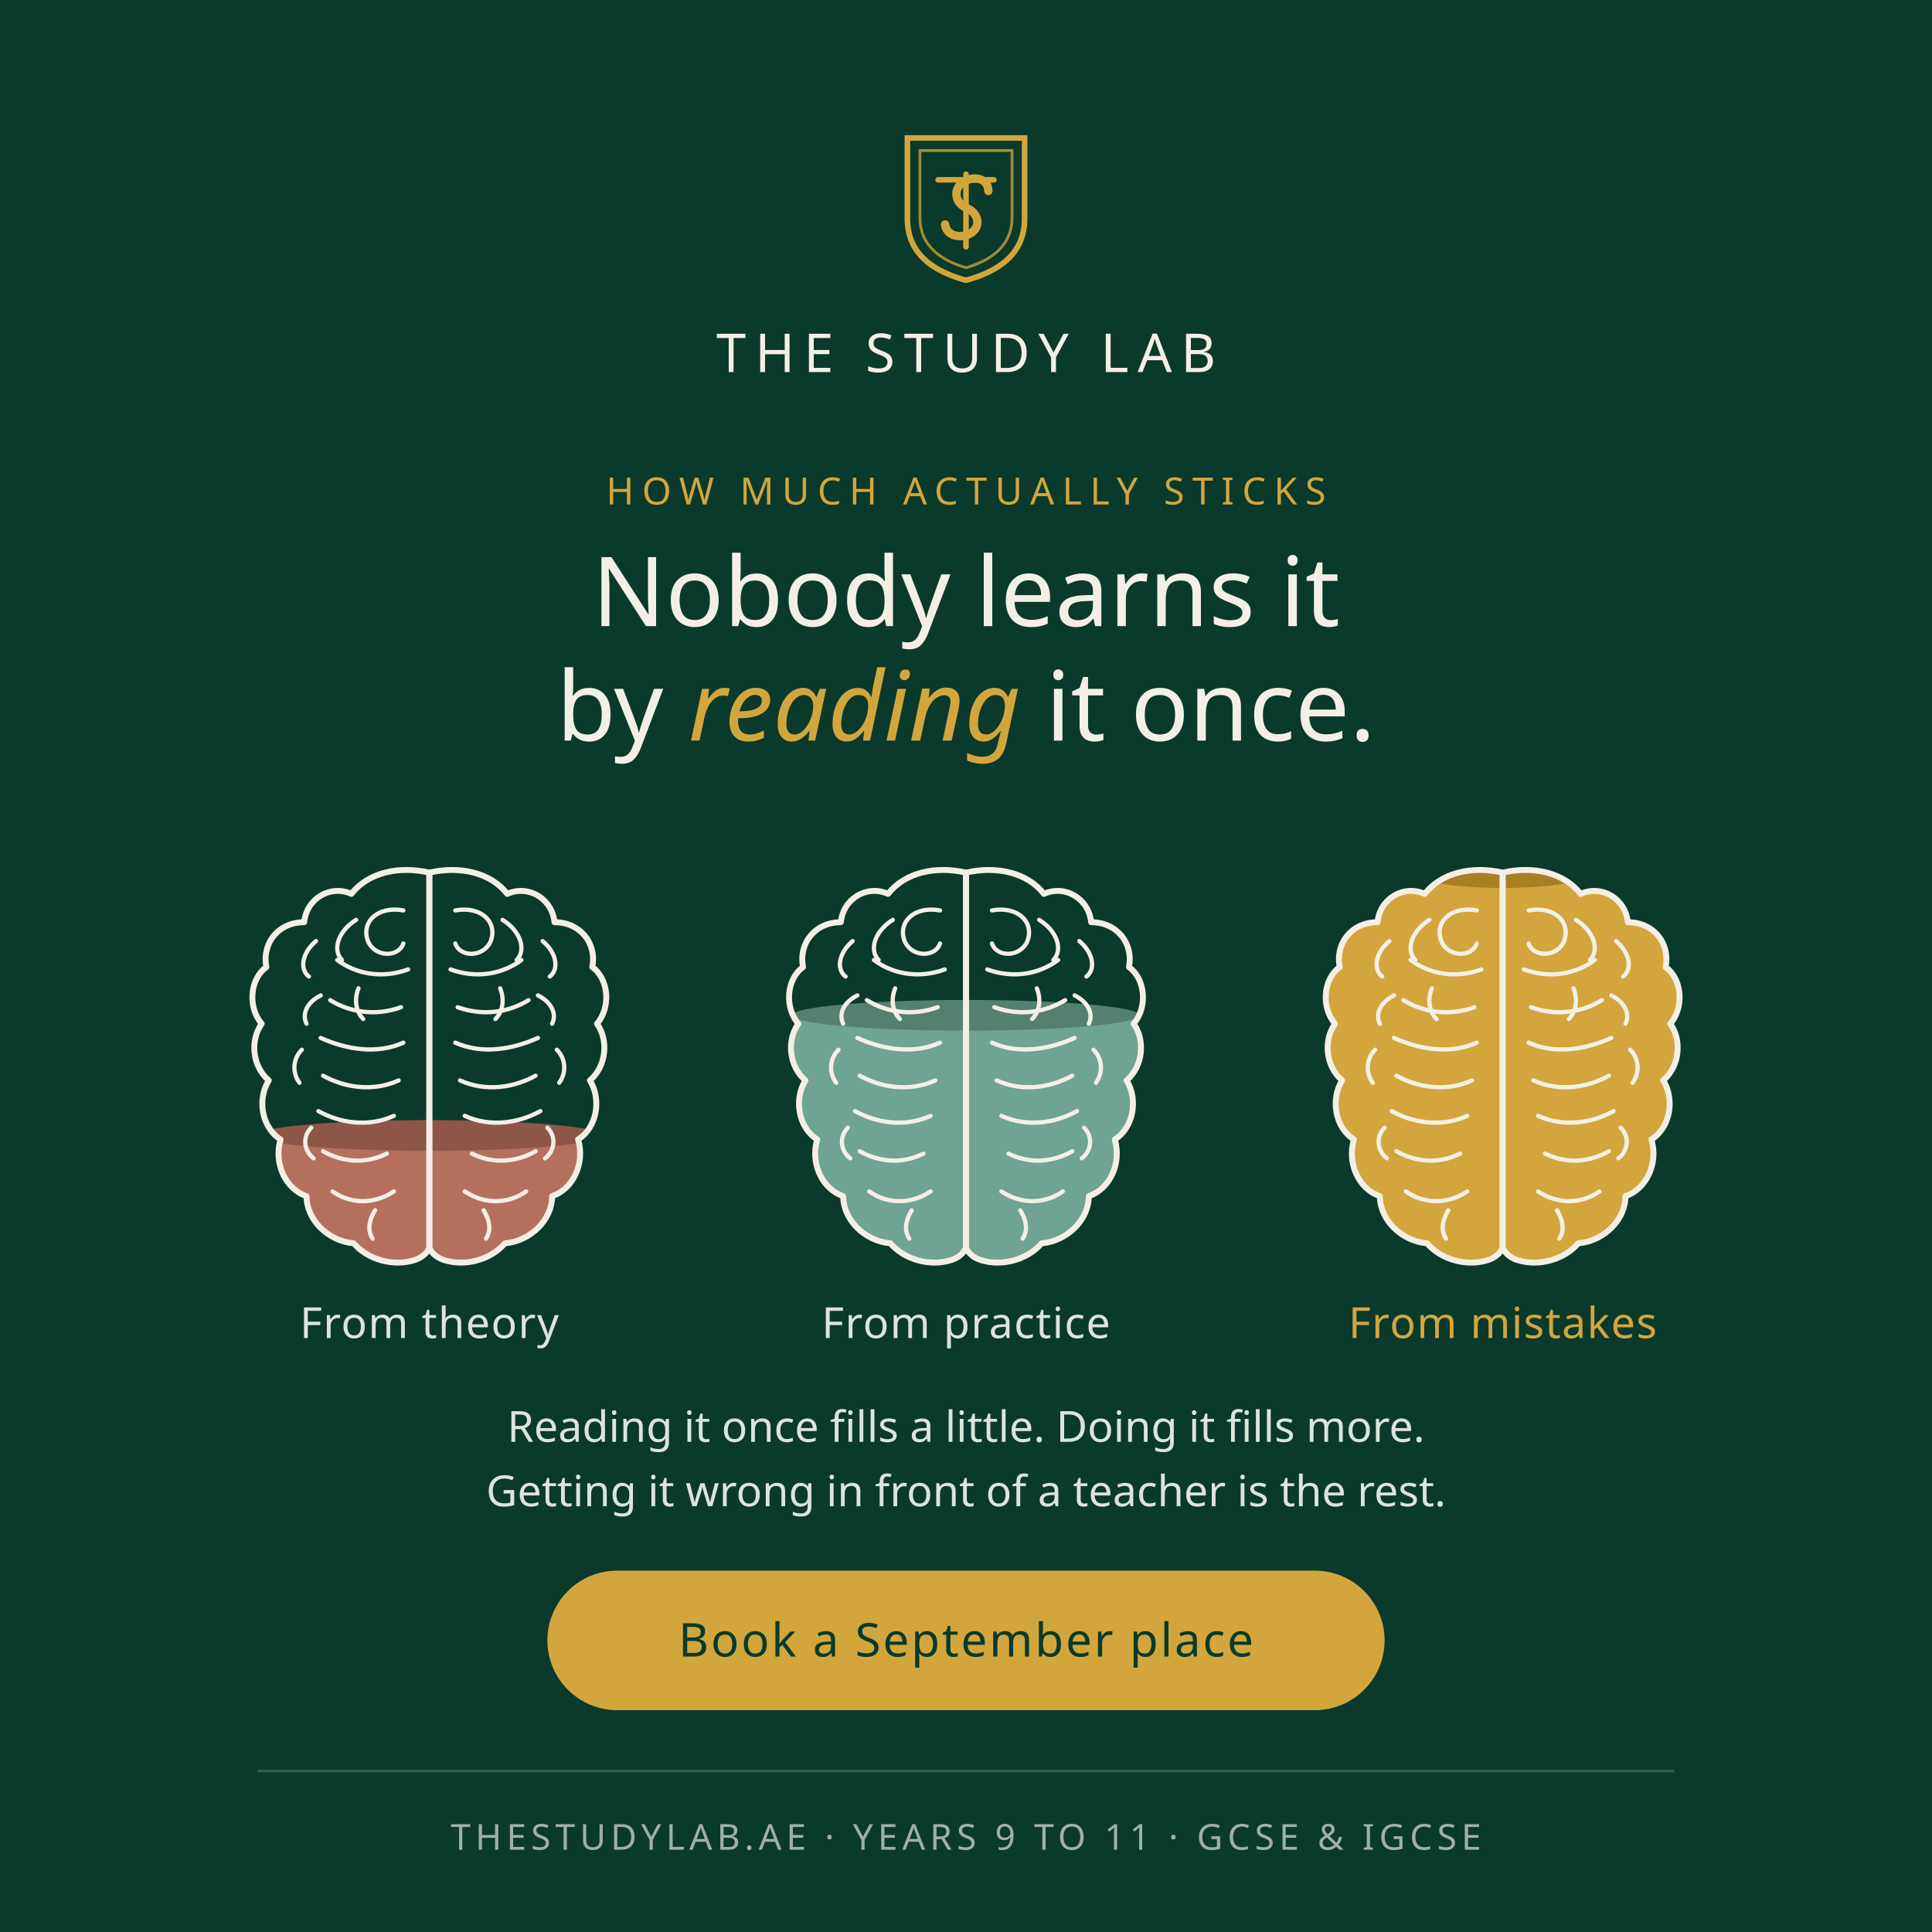
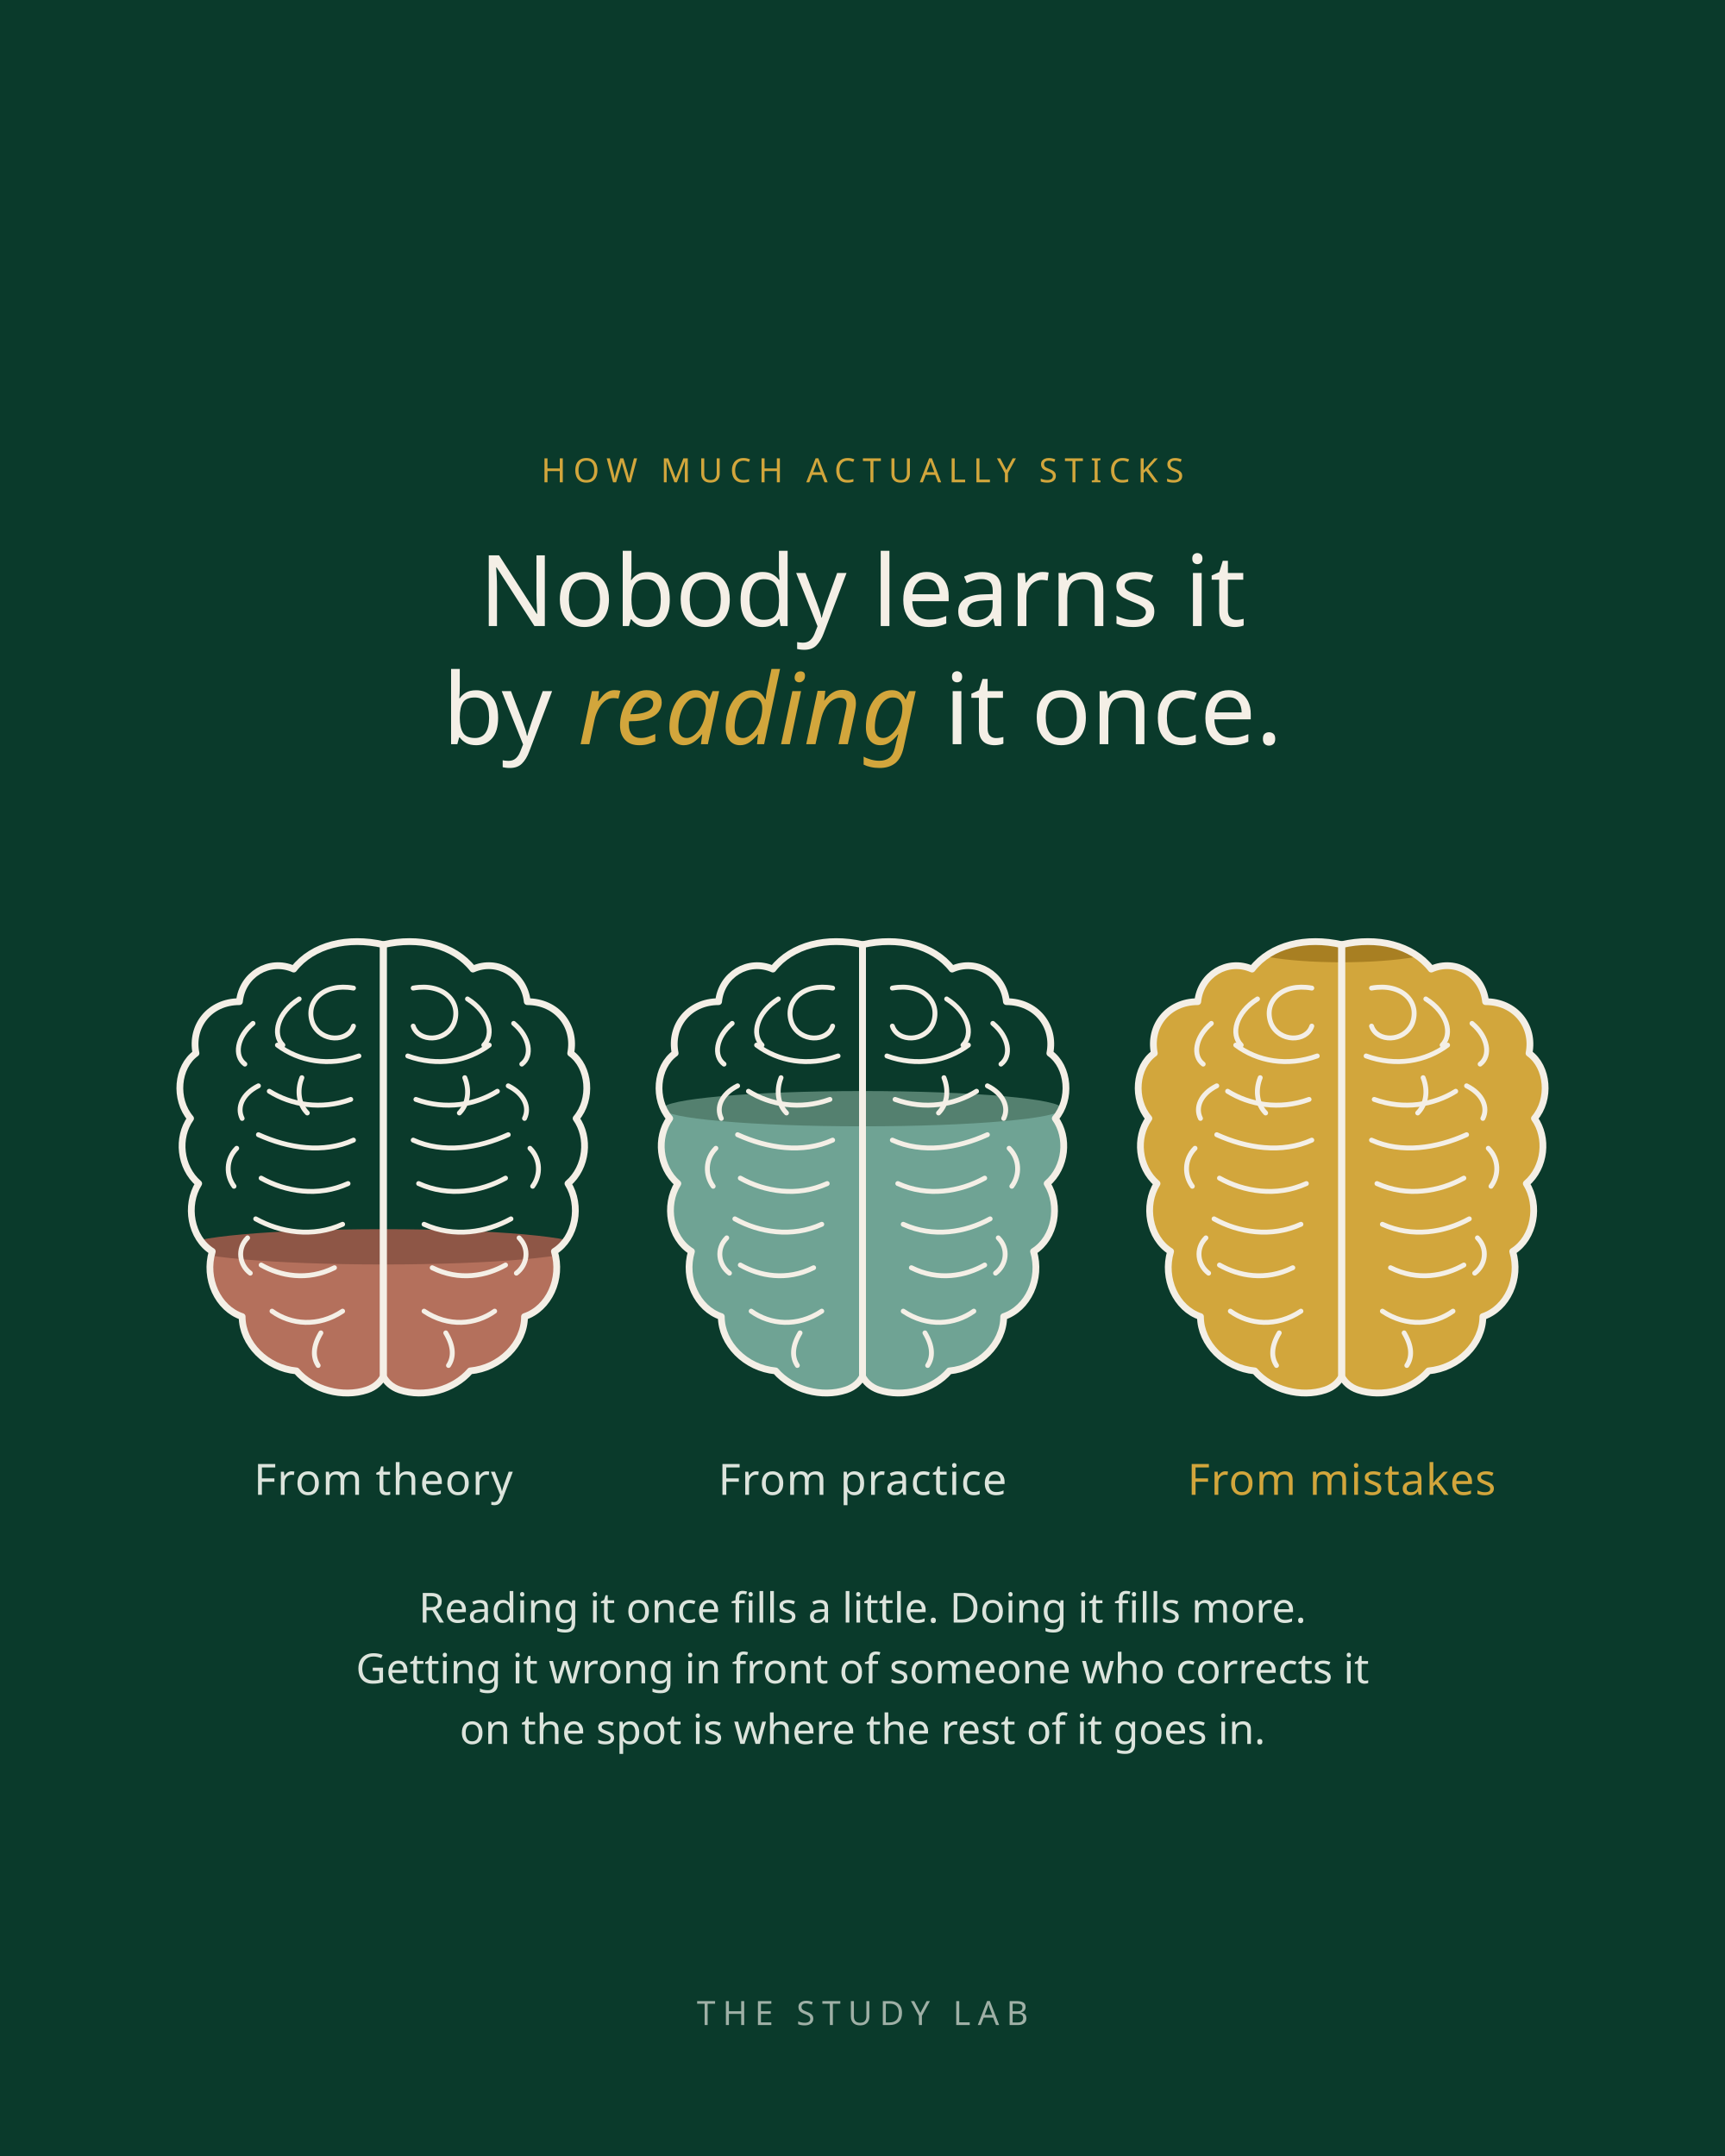
- <svg xmlns="http://www.w3.org/2000/svg" width="1080" height="1080" viewBox="0 0 1080 1080">
-   <rect width="1080" height="1080" fill="#0A3A2B" />
-   <g transform="translate(504.12 74) scale(0.78)">
-     <path d="M 4 4 H 88 V 62 C 88 88 68 100 46 106 C 24 100 4 88 4 62 Z" fill="none" stroke="#D2A63C" stroke-width="4" />
-     <path d="M 13 13 H 79 V 61 C 79 82 63 92 46 97 C 29 92 13 82 13 61 Z" fill="none" stroke="#D2A63C" stroke-width="2" opacity="0.75" />
-     <path d="M 26 34 H 66" stroke="#D2A63C" stroke-width="4" stroke-linecap="round" />
-     <path d="M 46 30 V 82" stroke="#D2A63C" stroke-width="4" stroke-linecap="round" />
-     <path d="M 62 42 C 62 33 52 31 45 35 C 37 39 37 50 46 54 C 56 58 57 69 48 73              C 41 76 32 74 31 66" fill="none" stroke="#D2A63C" stroke-width="6" stroke-linecap="round" />
-   </g>
-   <text x="540" y="208" text-anchor="middle" font-family="Playfair Display" font-size="30" letter-spacing="5" fill="#F4EFE6">THE STUDY LAB</text>
-   <text x="540" y="282" font-family="Jost" font-size="21" font-weight="500" letter-spacing="4.5" fill="#D2A63C" text-anchor="middle">HOW MUCH ACTUALLY STICKS</text>
-   <text x="540" y="350" font-family="Playfair Display" font-size="54" font-weight="400" fill="#F4EFE6" text-anchor="middle">Nobody learns it</text>
-   <text x="540" y="414" font-family="Playfair Display" font-size="54" font-weight="400" fill="#F4EFE6" text-anchor="middle">by <tspan font-style="italic" fill="#D2A63C">reading</tspan> it once.</text>
-   <g transform="translate(240 600) scale(0.66)">
+ <svg xmlns="http://www.w3.org/2000/svg" width="1080" height="1350" viewBox="0 0 1080 1350">
+   <rect width="1080" height="1350" fill="#0A3A2B" />
+   <text x="540" y="302" font-family="Jost" font-size="21" font-weight="500" letter-spacing="4.5" fill="#D2A63C" text-anchor="middle">HOW MUCH ACTUALLY STICKS</text>
+   <text x="540" y="392" font-family="Playfair Display" font-size="62" font-weight="400" fill="#F4EFE6" text-anchor="middle">Nobody learns it</text>
+   <text x="540" y="466" font-family="Playfair Display" font-size="62" font-weight="400" fill="#F4EFE6" text-anchor="middle">by <tspan font-style="italic" fill="#D2A63C">reading</tspan> it once.</text>
+   <g transform="translate(240 736) scale(0.85)">
    <defs>
-       <clipPath id="brain-clip-square-0">
+       <clipPath id="brain-clip-portrait-0">
        <path d="M 0 -170   C 26 -176 52 -170 66 -152   C 84 -160 104 -148 106 -128   C 128 -128 142 -110 138 -90   C 152 -80 154 -56 142 -42   C 152 -28 150 -6 136 6   C 146 22 142 46 126 56   C 132 76 122 98 104 104   C 104 124 86 142 64 144   C 52 158 30 164 12 158   C 6 156 2 152 0 148 Z" />
        <path d="M 0 -170   C -26 -176 -52 -170 -66 -152   C -84 -160 -104 -148 -106 -128   C -128 -128 -142 -110 -138 -90   C -152 -80 -154 -56 -142 -42   C -152 -28 -150 -6 -136 6   C -146 22 -142 46 -126 56   C -132 76 -122 98 -104 104   C -104 124 -86 142 -64 144   C -52 158 -30 164 -12 158   C -6 156 -2 152 0 148 Z" />
      </clipPath>
    </defs>
-     <g clip-path="url(#brain-clip-square-0)">
+     <g clip-path="url(#brain-clip-portrait-0)">
      <rect x="-170" y="52.6" width="340" height="125.4" fill="#B4705C" />
      <ellipse cx="0" cy="52.6" rx="146.4" ry="13" fill="#8E5646" />
    </g>
    <path d="M 0 -170   C 26 -176 52 -170 66 -152   C 84 -160 104 -148 106 -128   C 128 -128 142 -110 138 -90   C 152 -80 154 -56 142 -42   C 152 -28 150 -6 136 6   C 146 22 142 46 126 56   C 132 76 122 98 104 104   C 104 124 86 142 64 144   C 52 158 30 164 12 158   C 6 156 2 152 0 148 Z" fill="none" stroke="#F4EFE6" stroke-width="5" stroke-linecap="round" stroke-linejoin="round" />
    <path d="M 0 -170   C -26 -176 -52 -170 -66 -152   C -84 -160 -104 -148 -106 -128   C -128 -128 -142 -110 -138 -90   C -152 -80 -154 -56 -142 -42   C -152 -28 -150 -6 -136 6   C -146 22 -142 46 -126 56   C -132 76 -122 98 -104 104   C -104 124 -86 142 -64 144   C -52 158 -30 164 -12 158   C -6 156 -2 152 0 148 Z" fill="none" stroke="#F4EFE6" stroke-width="5" stroke-linecap="round" stroke-linejoin="round" />
    <path d="M 22 -138 C 44 -142 58 -128 52 -112 C 46 -98 26 -98 22 -110" fill="none" stroke="#F4EFE6" stroke-width="3.6" stroke-linecap="round" stroke-linejoin="round" />
    <path d="M 62 -130 C 78 -120 82 -104 74 -96" fill="none" stroke="#F4EFE6" stroke-width="3.6" stroke-linecap="round" stroke-linejoin="round" />
    <path d="M 96 -112 C 108 -102 110 -88 102 -82" fill="none" stroke="#F4EFE6" stroke-width="3.6" stroke-linecap="round" stroke-linejoin="round" />
    <path d="M 18 -88 C 40 -80 62 -84 78 -96" fill="none" stroke="#F4EFE6" stroke-width="3.6" stroke-linecap="round" stroke-linejoin="round" />
    <path d="M 92 -66 C 104 -60 108 -50 104 -42" fill="none" stroke="#F4EFE6" stroke-width="3.6" stroke-linecap="round" stroke-linejoin="round" />
    <path d="M 24 -56 C 46 -48 68 -52 84 -62" fill="none" stroke="#F4EFE6" stroke-width="3.6" stroke-linecap="round" stroke-linejoin="round" />
    <path d="M 22 -26 C 44 -16 70 -20 92 -30" fill="none" stroke="#F4EFE6" stroke-width="3.6" stroke-linecap="round" stroke-linejoin="round" />
    <path d="M 108 -20 C 116 -12 116 0 110 8" fill="none" stroke="#F4EFE6" stroke-width="3.6" stroke-linecap="round" stroke-linejoin="round" />
    <path d="M 26 6 C 48 16 72 12 90 2" fill="none" stroke="#F4EFE6" stroke-width="3.6" stroke-linecap="round" stroke-linejoin="round" />
    <path d="M 30 36 C 52 46 76 42 94 32" fill="none" stroke="#F4EFE6" stroke-width="3.6" stroke-linecap="round" stroke-linejoin="round" />
    <path d="M 100 46 C 108 54 106 66 98 72" fill="none" stroke="#F4EFE6" stroke-width="3.6" stroke-linecap="round" stroke-linejoin="round" />
    <path d="M 36 68 C 56 78 76 74 90 66" fill="none" stroke="#F4EFE6" stroke-width="3.6" stroke-linecap="round" stroke-linejoin="round" />
    <path d="M 30 100 C 48 112 68 110 82 100" fill="none" stroke="#F4EFE6" stroke-width="3.6" stroke-linecap="round" stroke-linejoin="round" />
    <path d="M 60 -72 C 64 -62 62 -52 56 -46" fill="none" stroke="#F4EFE6" stroke-width="3.6" stroke-linecap="round" stroke-linejoin="round" />
    <path d="M 46 116 C 52 126 52 134 48 140" fill="none" stroke="#F4EFE6" stroke-width="3.6" stroke-linecap="round" stroke-linejoin="round" />
    <path d="M -22 -138 C -44 -142 -58 -128 -52 -112 C -46 -98 -26 -98 -22 -110" fill="none" stroke="#F4EFE6" stroke-width="3.6" stroke-linecap="round" stroke-linejoin="round" />
    <path d="M -62 -130 C -78 -120 -82 -104 -74 -96" fill="none" stroke="#F4EFE6" stroke-width="3.6" stroke-linecap="round" stroke-linejoin="round" />
    <path d="M -96 -112 C -108 -102 -110 -88 -102 -82" fill="none" stroke="#F4EFE6" stroke-width="3.6" stroke-linecap="round" stroke-linejoin="round" />
    <path d="M -18 -88 C -40 -80 -62 -84 -78 -96" fill="none" stroke="#F4EFE6" stroke-width="3.6" stroke-linecap="round" stroke-linejoin="round" />
    <path d="M -92 -66 C -104 -60 -108 -50 -104 -42" fill="none" stroke="#F4EFE6" stroke-width="3.6" stroke-linecap="round" stroke-linejoin="round" />
    <path d="M -24 -56 C -46 -48 -68 -52 -84 -62" fill="none" stroke="#F4EFE6" stroke-width="3.6" stroke-linecap="round" stroke-linejoin="round" />
    <path d="M -22 -26 C -44 -16 -70 -20 -92 -30" fill="none" stroke="#F4EFE6" stroke-width="3.6" stroke-linecap="round" stroke-linejoin="round" />
    <path d="M -108 -20 C -116 -12 -116 0 -110 8" fill="none" stroke="#F4EFE6" stroke-width="3.6" stroke-linecap="round" stroke-linejoin="round" />
    <path d="M -26 6 C -48 16 -72 12 -90 2" fill="none" stroke="#F4EFE6" stroke-width="3.6" stroke-linecap="round" stroke-linejoin="round" />
    <path d="M -30 36 C -52 46 -76 42 -94 32" fill="none" stroke="#F4EFE6" stroke-width="3.6" stroke-linecap="round" stroke-linejoin="round" />
    <path d="M -100 46 C -108 54 -106 66 -98 72" fill="none" stroke="#F4EFE6" stroke-width="3.6" stroke-linecap="round" stroke-linejoin="round" />
    <path d="M -36 68 C -56 78 -76 74 -90 66" fill="none" stroke="#F4EFE6" stroke-width="3.6" stroke-linecap="round" stroke-linejoin="round" />
    <path d="M -30 100 C -48 112 -68 110 -82 100" fill="none" stroke="#F4EFE6" stroke-width="3.6" stroke-linecap="round" stroke-linejoin="round" />
    <path d="M -60 -72 C -64 -62 -62 -52 -56 -46" fill="none" stroke="#F4EFE6" stroke-width="3.6" stroke-linecap="round" stroke-linejoin="round" />
    <path d="M -46 116 C -52 126 -52 134 -48 140" fill="none" stroke="#F4EFE6" stroke-width="3.6" stroke-linecap="round" stroke-linejoin="round" />
  </g>
-   <text x="240" y="748" font-family="Jost" font-size="24" font-weight="400" letter-spacing="0.6" fill="#DCE4DC" text-anchor="middle">From theory</text>
-   <g transform="translate(540 600) scale(0.66)">
+   <text x="240" y="936" font-family="Jost" font-size="27" font-weight="400" letter-spacing="0.6" fill="#DCE4DC" text-anchor="middle">From theory</text>
+   <g transform="translate(540 736) scale(0.85)">
    <defs>
-       <clipPath id="brain-clip-square-1">
+       <clipPath id="brain-clip-portrait-1">
        <path d="M 0 -170   C 26 -176 52 -170 66 -152   C 84 -160 104 -148 106 -128   C 128 -128 142 -110 138 -90   C 152 -80 154 -56 142 -42   C 152 -28 150 -6 136 6   C 146 22 142 46 126 56   C 132 76 122 98 104 104   C 104 124 86 142 64 144   C 52 158 30 164 12 158   C 6 156 2 152 0 148 Z" />
        <path d="M 0 -170   C -26 -176 -52 -170 -66 -152   C -84 -160 -104 -148 -106 -128   C -128 -128 -142 -110 -138 -90   C -152 -80 -154 -56 -142 -42   C -152 -28 -150 -6 -136 6   C -146 22 -142 46 -126 56   C -132 76 -122 98 -104 104   C -104 124 -86 142 -64 144   C -52 158 -30 164 -12 158   C -6 156 -2 152 0 148 Z" />
      </clipPath>
    </defs>
-     <g clip-path="url(#brain-clip-square-1)">
+     <g clip-path="url(#brain-clip-portrait-1)">
      <rect x="-170" y="-49.16" width="340" height="227.16" fill="#6FA394" />
      <ellipse cx="0" cy="-49.16" rx="147.1" ry="13" fill="#54806F" />
    </g>
    <path d="M 0 -170   C 26 -176 52 -170 66 -152   C 84 -160 104 -148 106 -128   C 128 -128 142 -110 138 -90   C 152 -80 154 -56 142 -42   C 152 -28 150 -6 136 6   C 146 22 142 46 126 56   C 132 76 122 98 104 104   C 104 124 86 142 64 144   C 52 158 30 164 12 158   C 6 156 2 152 0 148 Z" fill="none" stroke="#F4EFE6" stroke-width="5" stroke-linecap="round" stroke-linejoin="round" />
    <path d="M 0 -170   C -26 -176 -52 -170 -66 -152   C -84 -160 -104 -148 -106 -128   C -128 -128 -142 -110 -138 -90   C -152 -80 -154 -56 -142 -42   C -152 -28 -150 -6 -136 6   C -146 22 -142 46 -126 56   C -132 76 -122 98 -104 104   C -104 124 -86 142 -64 144   C -52 158 -30 164 -12 158   C -6 156 -2 152 0 148 Z" fill="none" stroke="#F4EFE6" stroke-width="5" stroke-linecap="round" stroke-linejoin="round" />
    <path d="M 22 -138 C 44 -142 58 -128 52 -112 C 46 -98 26 -98 22 -110" fill="none" stroke="#F4EFE6" stroke-width="3.6" stroke-linecap="round" stroke-linejoin="round" />
    <path d="M 62 -130 C 78 -120 82 -104 74 -96" fill="none" stroke="#F4EFE6" stroke-width="3.6" stroke-linecap="round" stroke-linejoin="round" />
    <path d="M 96 -112 C 108 -102 110 -88 102 -82" fill="none" stroke="#F4EFE6" stroke-width="3.6" stroke-linecap="round" stroke-linejoin="round" />
    <path d="M 18 -88 C 40 -80 62 -84 78 -96" fill="none" stroke="#F4EFE6" stroke-width="3.6" stroke-linecap="round" stroke-linejoin="round" />
    <path d="M 92 -66 C 104 -60 108 -50 104 -42" fill="none" stroke="#F4EFE6" stroke-width="3.6" stroke-linecap="round" stroke-linejoin="round" />
    <path d="M 24 -56 C 46 -48 68 -52 84 -62" fill="none" stroke="#F4EFE6" stroke-width="3.6" stroke-linecap="round" stroke-linejoin="round" />
    <path d="M 22 -26 C 44 -16 70 -20 92 -30" fill="none" stroke="#F4EFE6" stroke-width="3.6" stroke-linecap="round" stroke-linejoin="round" />
    <path d="M 108 -20 C 116 -12 116 0 110 8" fill="none" stroke="#F4EFE6" stroke-width="3.6" stroke-linecap="round" stroke-linejoin="round" />
    <path d="M 26 6 C 48 16 72 12 90 2" fill="none" stroke="#F4EFE6" stroke-width="3.6" stroke-linecap="round" stroke-linejoin="round" />
    <path d="M 30 36 C 52 46 76 42 94 32" fill="none" stroke="#F4EFE6" stroke-width="3.6" stroke-linecap="round" stroke-linejoin="round" />
    <path d="M 100 46 C 108 54 106 66 98 72" fill="none" stroke="#F4EFE6" stroke-width="3.6" stroke-linecap="round" stroke-linejoin="round" />
    <path d="M 36 68 C 56 78 76 74 90 66" fill="none" stroke="#F4EFE6" stroke-width="3.6" stroke-linecap="round" stroke-linejoin="round" />
    <path d="M 30 100 C 48 112 68 110 82 100" fill="none" stroke="#F4EFE6" stroke-width="3.6" stroke-linecap="round" stroke-linejoin="round" />
    <path d="M 60 -72 C 64 -62 62 -52 56 -46" fill="none" stroke="#F4EFE6" stroke-width="3.6" stroke-linecap="round" stroke-linejoin="round" />
    <path d="M 46 116 C 52 126 52 134 48 140" fill="none" stroke="#F4EFE6" stroke-width="3.6" stroke-linecap="round" stroke-linejoin="round" />
    <path d="M -22 -138 C -44 -142 -58 -128 -52 -112 C -46 -98 -26 -98 -22 -110" fill="none" stroke="#F4EFE6" stroke-width="3.6" stroke-linecap="round" stroke-linejoin="round" />
    <path d="M -62 -130 C -78 -120 -82 -104 -74 -96" fill="none" stroke="#F4EFE6" stroke-width="3.6" stroke-linecap="round" stroke-linejoin="round" />
    <path d="M -96 -112 C -108 -102 -110 -88 -102 -82" fill="none" stroke="#F4EFE6" stroke-width="3.6" stroke-linecap="round" stroke-linejoin="round" />
    <path d="M -18 -88 C -40 -80 -62 -84 -78 -96" fill="none" stroke="#F4EFE6" stroke-width="3.6" stroke-linecap="round" stroke-linejoin="round" />
    <path d="M -92 -66 C -104 -60 -108 -50 -104 -42" fill="none" stroke="#F4EFE6" stroke-width="3.6" stroke-linecap="round" stroke-linejoin="round" />
    <path d="M -24 -56 C -46 -48 -68 -52 -84 -62" fill="none" stroke="#F4EFE6" stroke-width="3.6" stroke-linecap="round" stroke-linejoin="round" />
    <path d="M -22 -26 C -44 -16 -70 -20 -92 -30" fill="none" stroke="#F4EFE6" stroke-width="3.6" stroke-linecap="round" stroke-linejoin="round" />
    <path d="M -108 -20 C -116 -12 -116 0 -110 8" fill="none" stroke="#F4EFE6" stroke-width="3.6" stroke-linecap="round" stroke-linejoin="round" />
    <path d="M -26 6 C -48 16 -72 12 -90 2" fill="none" stroke="#F4EFE6" stroke-width="3.6" stroke-linecap="round" stroke-linejoin="round" />
    <path d="M -30 36 C -52 46 -76 42 -94 32" fill="none" stroke="#F4EFE6" stroke-width="3.6" stroke-linecap="round" stroke-linejoin="round" />
    <path d="M -100 46 C -108 54 -106 66 -98 72" fill="none" stroke="#F4EFE6" stroke-width="3.6" stroke-linecap="round" stroke-linejoin="round" />
    <path d="M -36 68 C -56 78 -76 74 -90 66" fill="none" stroke="#F4EFE6" stroke-width="3.6" stroke-linecap="round" stroke-linejoin="round" />
    <path d="M -30 100 C -48 112 -68 110 -82 100" fill="none" stroke="#F4EFE6" stroke-width="3.6" stroke-linecap="round" stroke-linejoin="round" />
    <path d="M -60 -72 C -64 -62 -62 -52 -56 -46" fill="none" stroke="#F4EFE6" stroke-width="3.6" stroke-linecap="round" stroke-linejoin="round" />
    <path d="M -46 116 C -52 126 -52 134 -48 140" fill="none" stroke="#F4EFE6" stroke-width="3.6" stroke-linecap="round" stroke-linejoin="round" />
  </g>
-   <text x="540" y="748" font-family="Jost" font-size="24" font-weight="400" letter-spacing="0.6" fill="#DCE4DC" text-anchor="middle">From practice</text>
-   <g transform="translate(840 600) scale(0.66)">
+   <text x="540" y="936" font-family="Jost" font-size="27" font-weight="400" letter-spacing="0.6" fill="#DCE4DC" text-anchor="middle">From practice</text>
+   <g transform="translate(840 736) scale(0.85)">
    <defs>
-       <clipPath id="brain-clip-square-2">
+       <clipPath id="brain-clip-portrait-2">
        <path d="M 0 -170   C 26 -176 52 -170 66 -152   C 84 -160 104 -148 106 -128   C 128 -128 142 -110 138 -90   C 152 -80 154 -56 142 -42   C 152 -28 150 -6 136 6   C 146 22 142 46 126 56   C 132 76 122 98 104 104   C 104 124 86 142 64 144   C 52 158 30 164 12 158   C 6 156 2 152 0 148 Z" />
        <path d="M 0 -170   C -26 -176 -52 -170 -66 -152   C -84 -160 -104 -148 -106 -128   C -128 -128 -142 -110 -138 -90   C -152 -80 -154 -56 -142 -42   C -152 -28 -150 -6 -136 6   C -146 22 -142 46 -126 56   C -132 76 -122 98 -104 104   C -104 124 -86 142 -64 144   C -52 158 -30 164 -12 158   C -6 156 -2 152 0 148 Z" />
      </clipPath>
    </defs>
-     <g clip-path="url(#brain-clip-square-2)">
+     <g clip-path="url(#brain-clip-portrait-2)">
      <rect x="-170" y="-170" width="340" height="348" fill="#D2A63C" />
      <ellipse cx="0" cy="-170" rx="75.7" ry="13" fill="#A87F22" />
    </g>
    <path d="M 0 -170   C 26 -176 52 -170 66 -152   C 84 -160 104 -148 106 -128   C 128 -128 142 -110 138 -90   C 152 -80 154 -56 142 -42   C 152 -28 150 -6 136 6   C 146 22 142 46 126 56   C 132 76 122 98 104 104   C 104 124 86 142 64 144   C 52 158 30 164 12 158   C 6 156 2 152 0 148 Z" fill="none" stroke="#F4EFE6" stroke-width="5" stroke-linecap="round" stroke-linejoin="round" />
    <path d="M 0 -170   C -26 -176 -52 -170 -66 -152   C -84 -160 -104 -148 -106 -128   C -128 -128 -142 -110 -138 -90   C -152 -80 -154 -56 -142 -42   C -152 -28 -150 -6 -136 6   C -146 22 -142 46 -126 56   C -132 76 -122 98 -104 104   C -104 124 -86 142 -64 144   C -52 158 -30 164 -12 158   C -6 156 -2 152 0 148 Z" fill="none" stroke="#F4EFE6" stroke-width="5" stroke-linecap="round" stroke-linejoin="round" />
    <path d="M 22 -138 C 44 -142 58 -128 52 -112 C 46 -98 26 -98 22 -110" fill="none" stroke="#F4EFE6" stroke-width="3.6" stroke-linecap="round" stroke-linejoin="round" />
    <path d="M 62 -130 C 78 -120 82 -104 74 -96" fill="none" stroke="#F4EFE6" stroke-width="3.6" stroke-linecap="round" stroke-linejoin="round" />
    <path d="M 96 -112 C 108 -102 110 -88 102 -82" fill="none" stroke="#F4EFE6" stroke-width="3.6" stroke-linecap="round" stroke-linejoin="round" />
    <path d="M 18 -88 C 40 -80 62 -84 78 -96" fill="none" stroke="#F4EFE6" stroke-width="3.6" stroke-linecap="round" stroke-linejoin="round" />
    <path d="M 92 -66 C 104 -60 108 -50 104 -42" fill="none" stroke="#F4EFE6" stroke-width="3.6" stroke-linecap="round" stroke-linejoin="round" />
    <path d="M 24 -56 C 46 -48 68 -52 84 -62" fill="none" stroke="#F4EFE6" stroke-width="3.6" stroke-linecap="round" stroke-linejoin="round" />
    <path d="M 22 -26 C 44 -16 70 -20 92 -30" fill="none" stroke="#F4EFE6" stroke-width="3.6" stroke-linecap="round" stroke-linejoin="round" />
    <path d="M 108 -20 C 116 -12 116 0 110 8" fill="none" stroke="#F4EFE6" stroke-width="3.6" stroke-linecap="round" stroke-linejoin="round" />
    <path d="M 26 6 C 48 16 72 12 90 2" fill="none" stroke="#F4EFE6" stroke-width="3.6" stroke-linecap="round" stroke-linejoin="round" />
    <path d="M 30 36 C 52 46 76 42 94 32" fill="none" stroke="#F4EFE6" stroke-width="3.6" stroke-linecap="round" stroke-linejoin="round" />
    <path d="M 100 46 C 108 54 106 66 98 72" fill="none" stroke="#F4EFE6" stroke-width="3.6" stroke-linecap="round" stroke-linejoin="round" />
    <path d="M 36 68 C 56 78 76 74 90 66" fill="none" stroke="#F4EFE6" stroke-width="3.6" stroke-linecap="round" stroke-linejoin="round" />
    <path d="M 30 100 C 48 112 68 110 82 100" fill="none" stroke="#F4EFE6" stroke-width="3.6" stroke-linecap="round" stroke-linejoin="round" />
    <path d="M 60 -72 C 64 -62 62 -52 56 -46" fill="none" stroke="#F4EFE6" stroke-width="3.6" stroke-linecap="round" stroke-linejoin="round" />
    <path d="M 46 116 C 52 126 52 134 48 140" fill="none" stroke="#F4EFE6" stroke-width="3.6" stroke-linecap="round" stroke-linejoin="round" />
    <path d="M -22 -138 C -44 -142 -58 -128 -52 -112 C -46 -98 -26 -98 -22 -110" fill="none" stroke="#F4EFE6" stroke-width="3.6" stroke-linecap="round" stroke-linejoin="round" />
    <path d="M -62 -130 C -78 -120 -82 -104 -74 -96" fill="none" stroke="#F4EFE6" stroke-width="3.6" stroke-linecap="round" stroke-linejoin="round" />
    <path d="M -96 -112 C -108 -102 -110 -88 -102 -82" fill="none" stroke="#F4EFE6" stroke-width="3.6" stroke-linecap="round" stroke-linejoin="round" />
    <path d="M -18 -88 C -40 -80 -62 -84 -78 -96" fill="none" stroke="#F4EFE6" stroke-width="3.6" stroke-linecap="round" stroke-linejoin="round" />
    <path d="M -92 -66 C -104 -60 -108 -50 -104 -42" fill="none" stroke="#F4EFE6" stroke-width="3.6" stroke-linecap="round" stroke-linejoin="round" />
    <path d="M -24 -56 C -46 -48 -68 -52 -84 -62" fill="none" stroke="#F4EFE6" stroke-width="3.6" stroke-linecap="round" stroke-linejoin="round" />
    <path d="M -22 -26 C -44 -16 -70 -20 -92 -30" fill="none" stroke="#F4EFE6" stroke-width="3.6" stroke-linecap="round" stroke-linejoin="round" />
    <path d="M -108 -20 C -116 -12 -116 0 -110 8" fill="none" stroke="#F4EFE6" stroke-width="3.6" stroke-linecap="round" stroke-linejoin="round" />
    <path d="M -26 6 C -48 16 -72 12 -90 2" fill="none" stroke="#F4EFE6" stroke-width="3.6" stroke-linecap="round" stroke-linejoin="round" />
    <path d="M -30 36 C -52 46 -76 42 -94 32" fill="none" stroke="#F4EFE6" stroke-width="3.6" stroke-linecap="round" stroke-linejoin="round" />
    <path d="M -100 46 C -108 54 -106 66 -98 72" fill="none" stroke="#F4EFE6" stroke-width="3.6" stroke-linecap="round" stroke-linejoin="round" />
    <path d="M -36 68 C -56 78 -76 74 -90 66" fill="none" stroke="#F4EFE6" stroke-width="3.6" stroke-linecap="round" stroke-linejoin="round" />
    <path d="M -30 100 C -48 112 -68 110 -82 100" fill="none" stroke="#F4EFE6" stroke-width="3.6" stroke-linecap="round" stroke-linejoin="round" />
    <path d="M -60 -72 C -64 -62 -62 -52 -56 -46" fill="none" stroke="#F4EFE6" stroke-width="3.6" stroke-linecap="round" stroke-linejoin="round" />
    <path d="M -46 116 C -52 126 -52 134 -48 140" fill="none" stroke="#F4EFE6" stroke-width="3.6" stroke-linecap="round" stroke-linejoin="round" />
  </g>
-   <text x="840" y="748" font-family="Jost" font-size="24" font-weight="400" letter-spacing="0.6" fill="#D2A63C" text-anchor="middle">From mistakes</text>
-   <text x="540" y="806" font-family="Jost" font-size="24" font-weight="300" fill="#DCE4DC" text-anchor="middle">Reading it once fills a little. Doing it fills more.</text>
-   <text x="540" y="842" font-family="Jost" font-size="24" font-weight="300" fill="#DCE4DC" text-anchor="middle">Getting it wrong in front of a teacher is the rest.</text>
-   <rect x="306" y="878" width="468" height="78" rx="39" fill="#D2A63C" />
-   <text x="540" y="926" text-anchor="middle" font-family="Jost" font-size="26" font-weight="500" letter-spacing="1.2" fill="#0A3A2B">Book a September place</text>
-   <line x1="144" y1="990" x2="936" y2="990" stroke="rgba(159, 176, 166, 0.28)" stroke-width="1.5" />
-   <text x="540" y="1034" font-family="Jost" font-size="20" font-weight="400" letter-spacing="2.6" fill="#9FB0A6" text-anchor="middle">THESTUDYLAB.AE · YEARS 9 TO 11 · GCSE &amp; IGCSE</text>
+   <text x="840" y="936" font-family="Jost" font-size="27" font-weight="400" letter-spacing="0.6" fill="#D2A63C" text-anchor="middle">From mistakes</text>
+   <text x="540" y="1016" font-family="Jost" font-size="26" font-weight="300" fill="#DCE4DC" text-anchor="middle">Reading it once fills a little. Doing it fills more.</text>
+   <text x="540" y="1054" font-family="Jost" font-size="26" font-weight="300" fill="#DCE4DC" text-anchor="middle">Getting it wrong in front of someone who corrects it</text>
+   <text x="540" y="1092" font-family="Jost" font-size="26" font-weight="300" fill="#DCE4DC" text-anchor="middle">on the spot is where the rest of it goes in.</text>
+   <text x="540" y="1268" text-anchor="middle" font-family="Playfair Display" font-size="21" letter-spacing="4.5" fill="#9FB0A6">THE STUDY LAB</text>
</svg>
